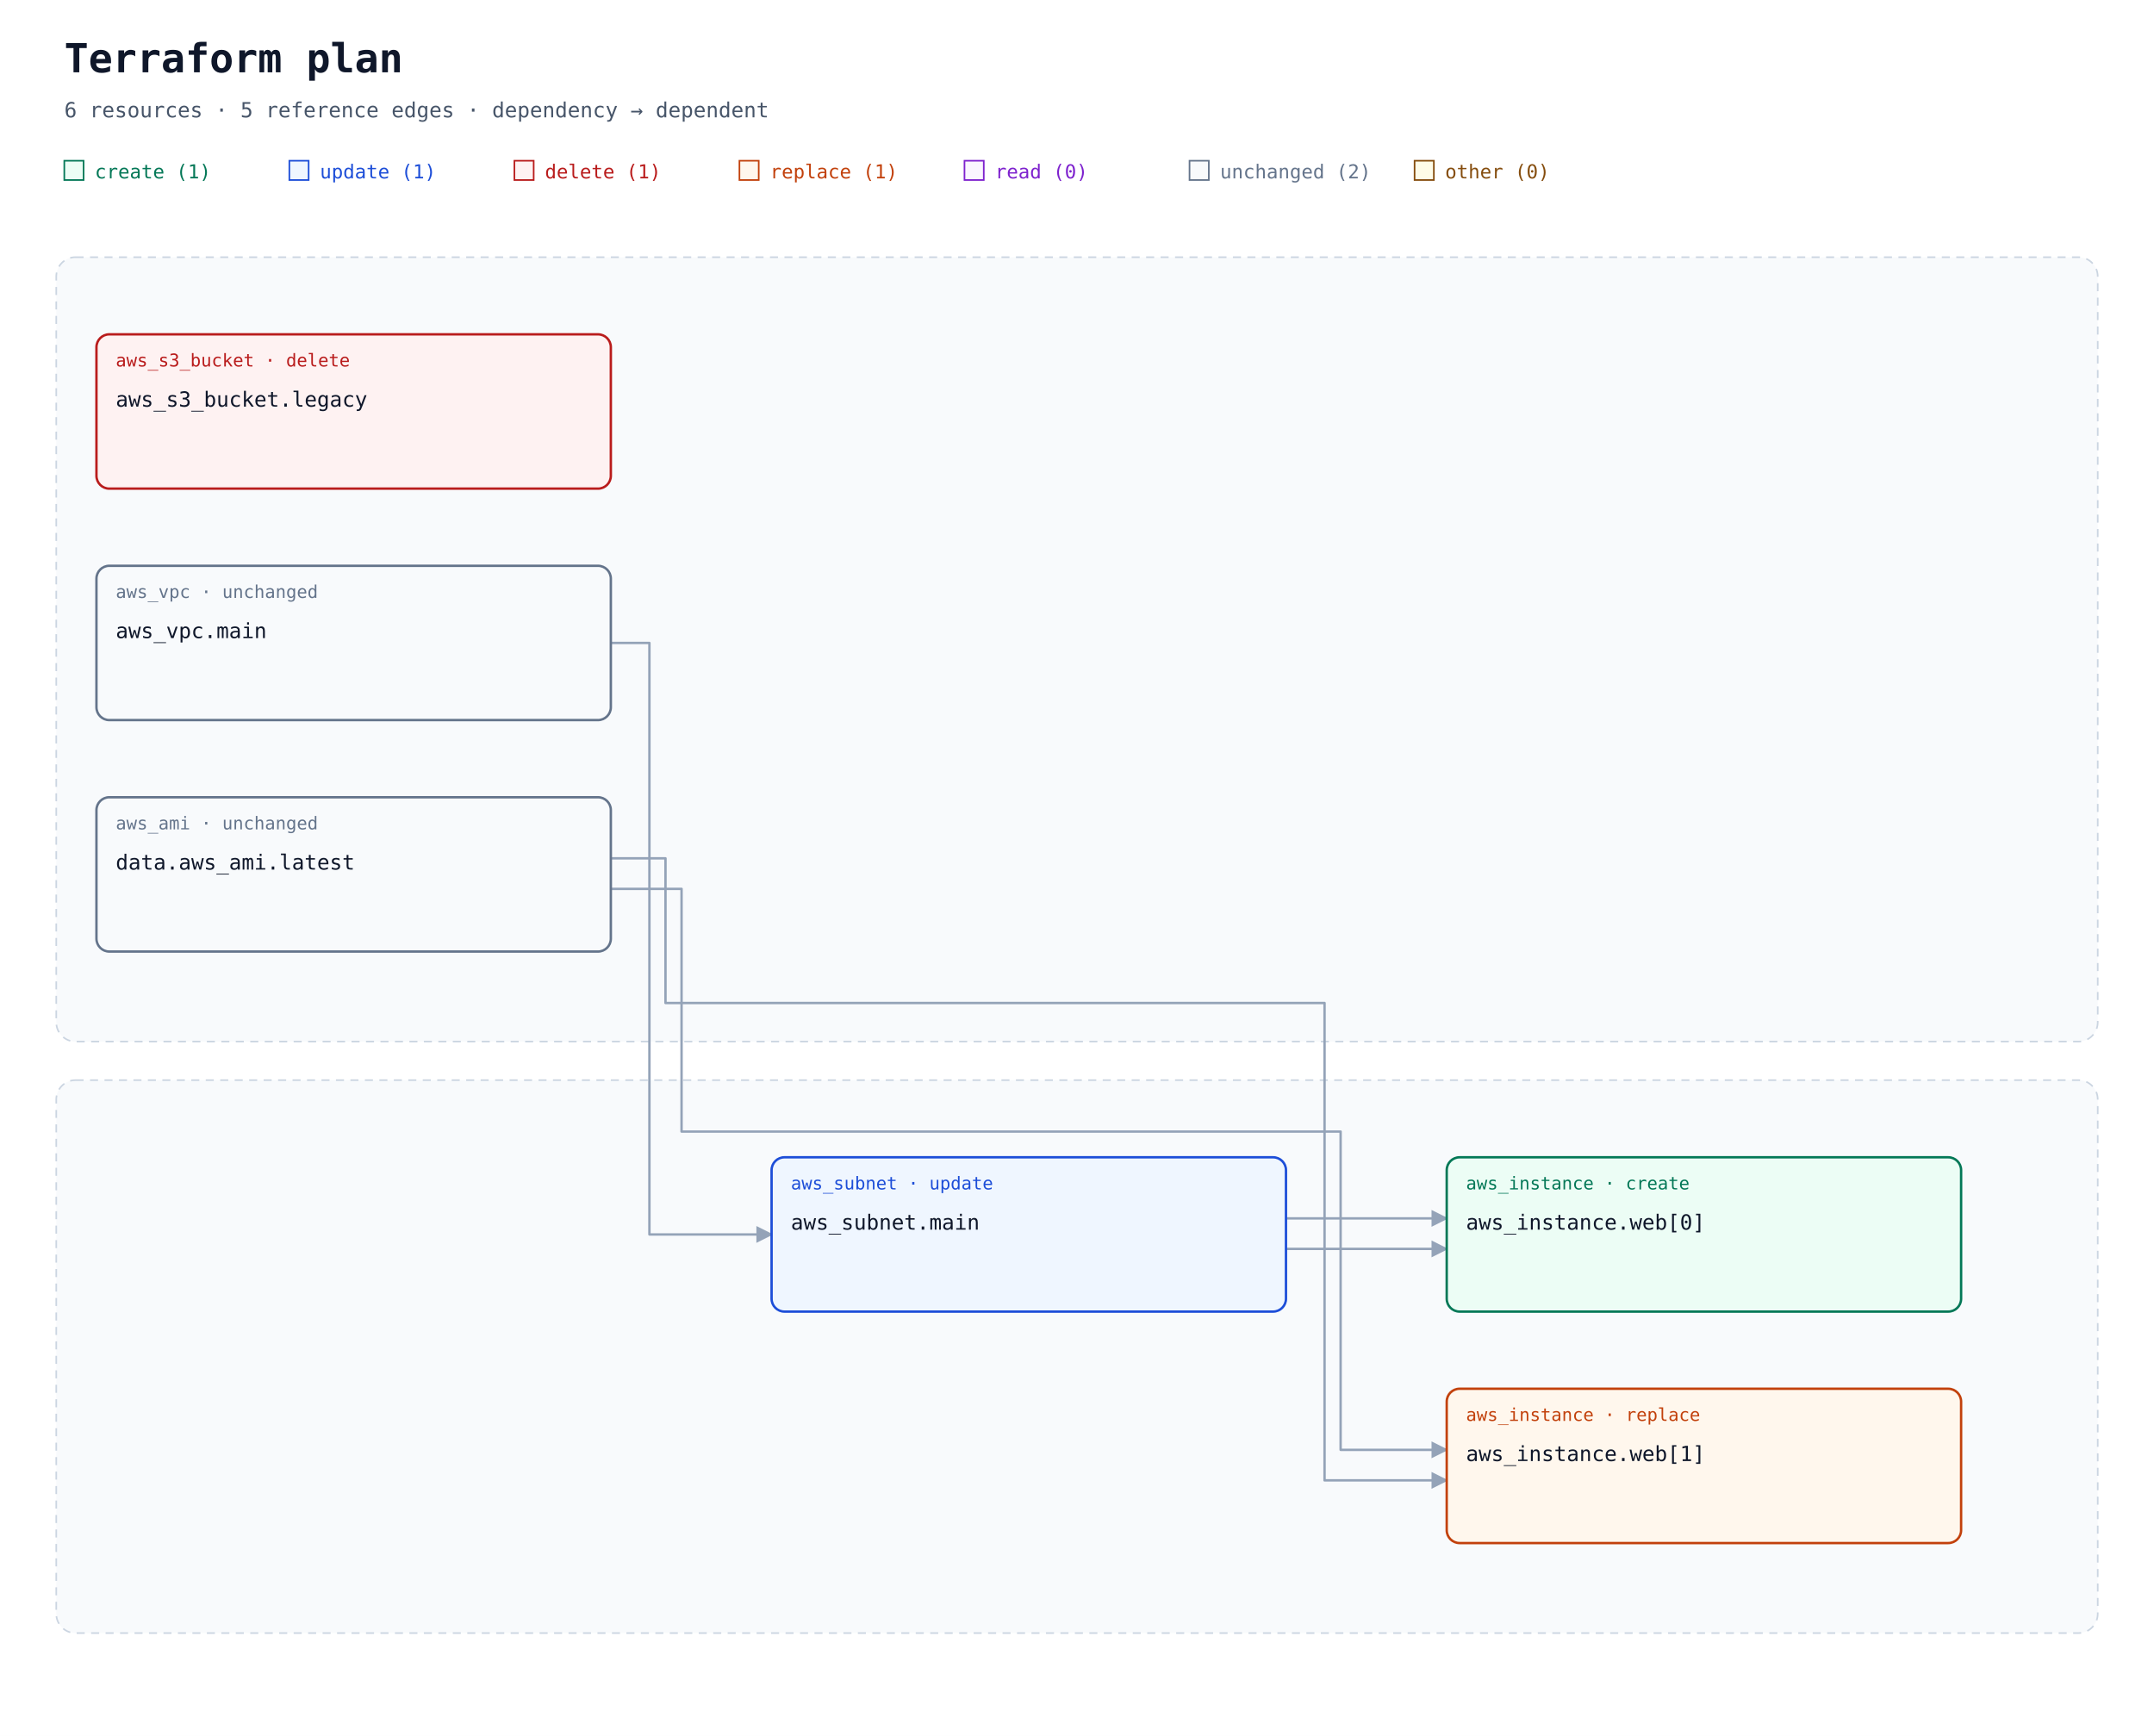
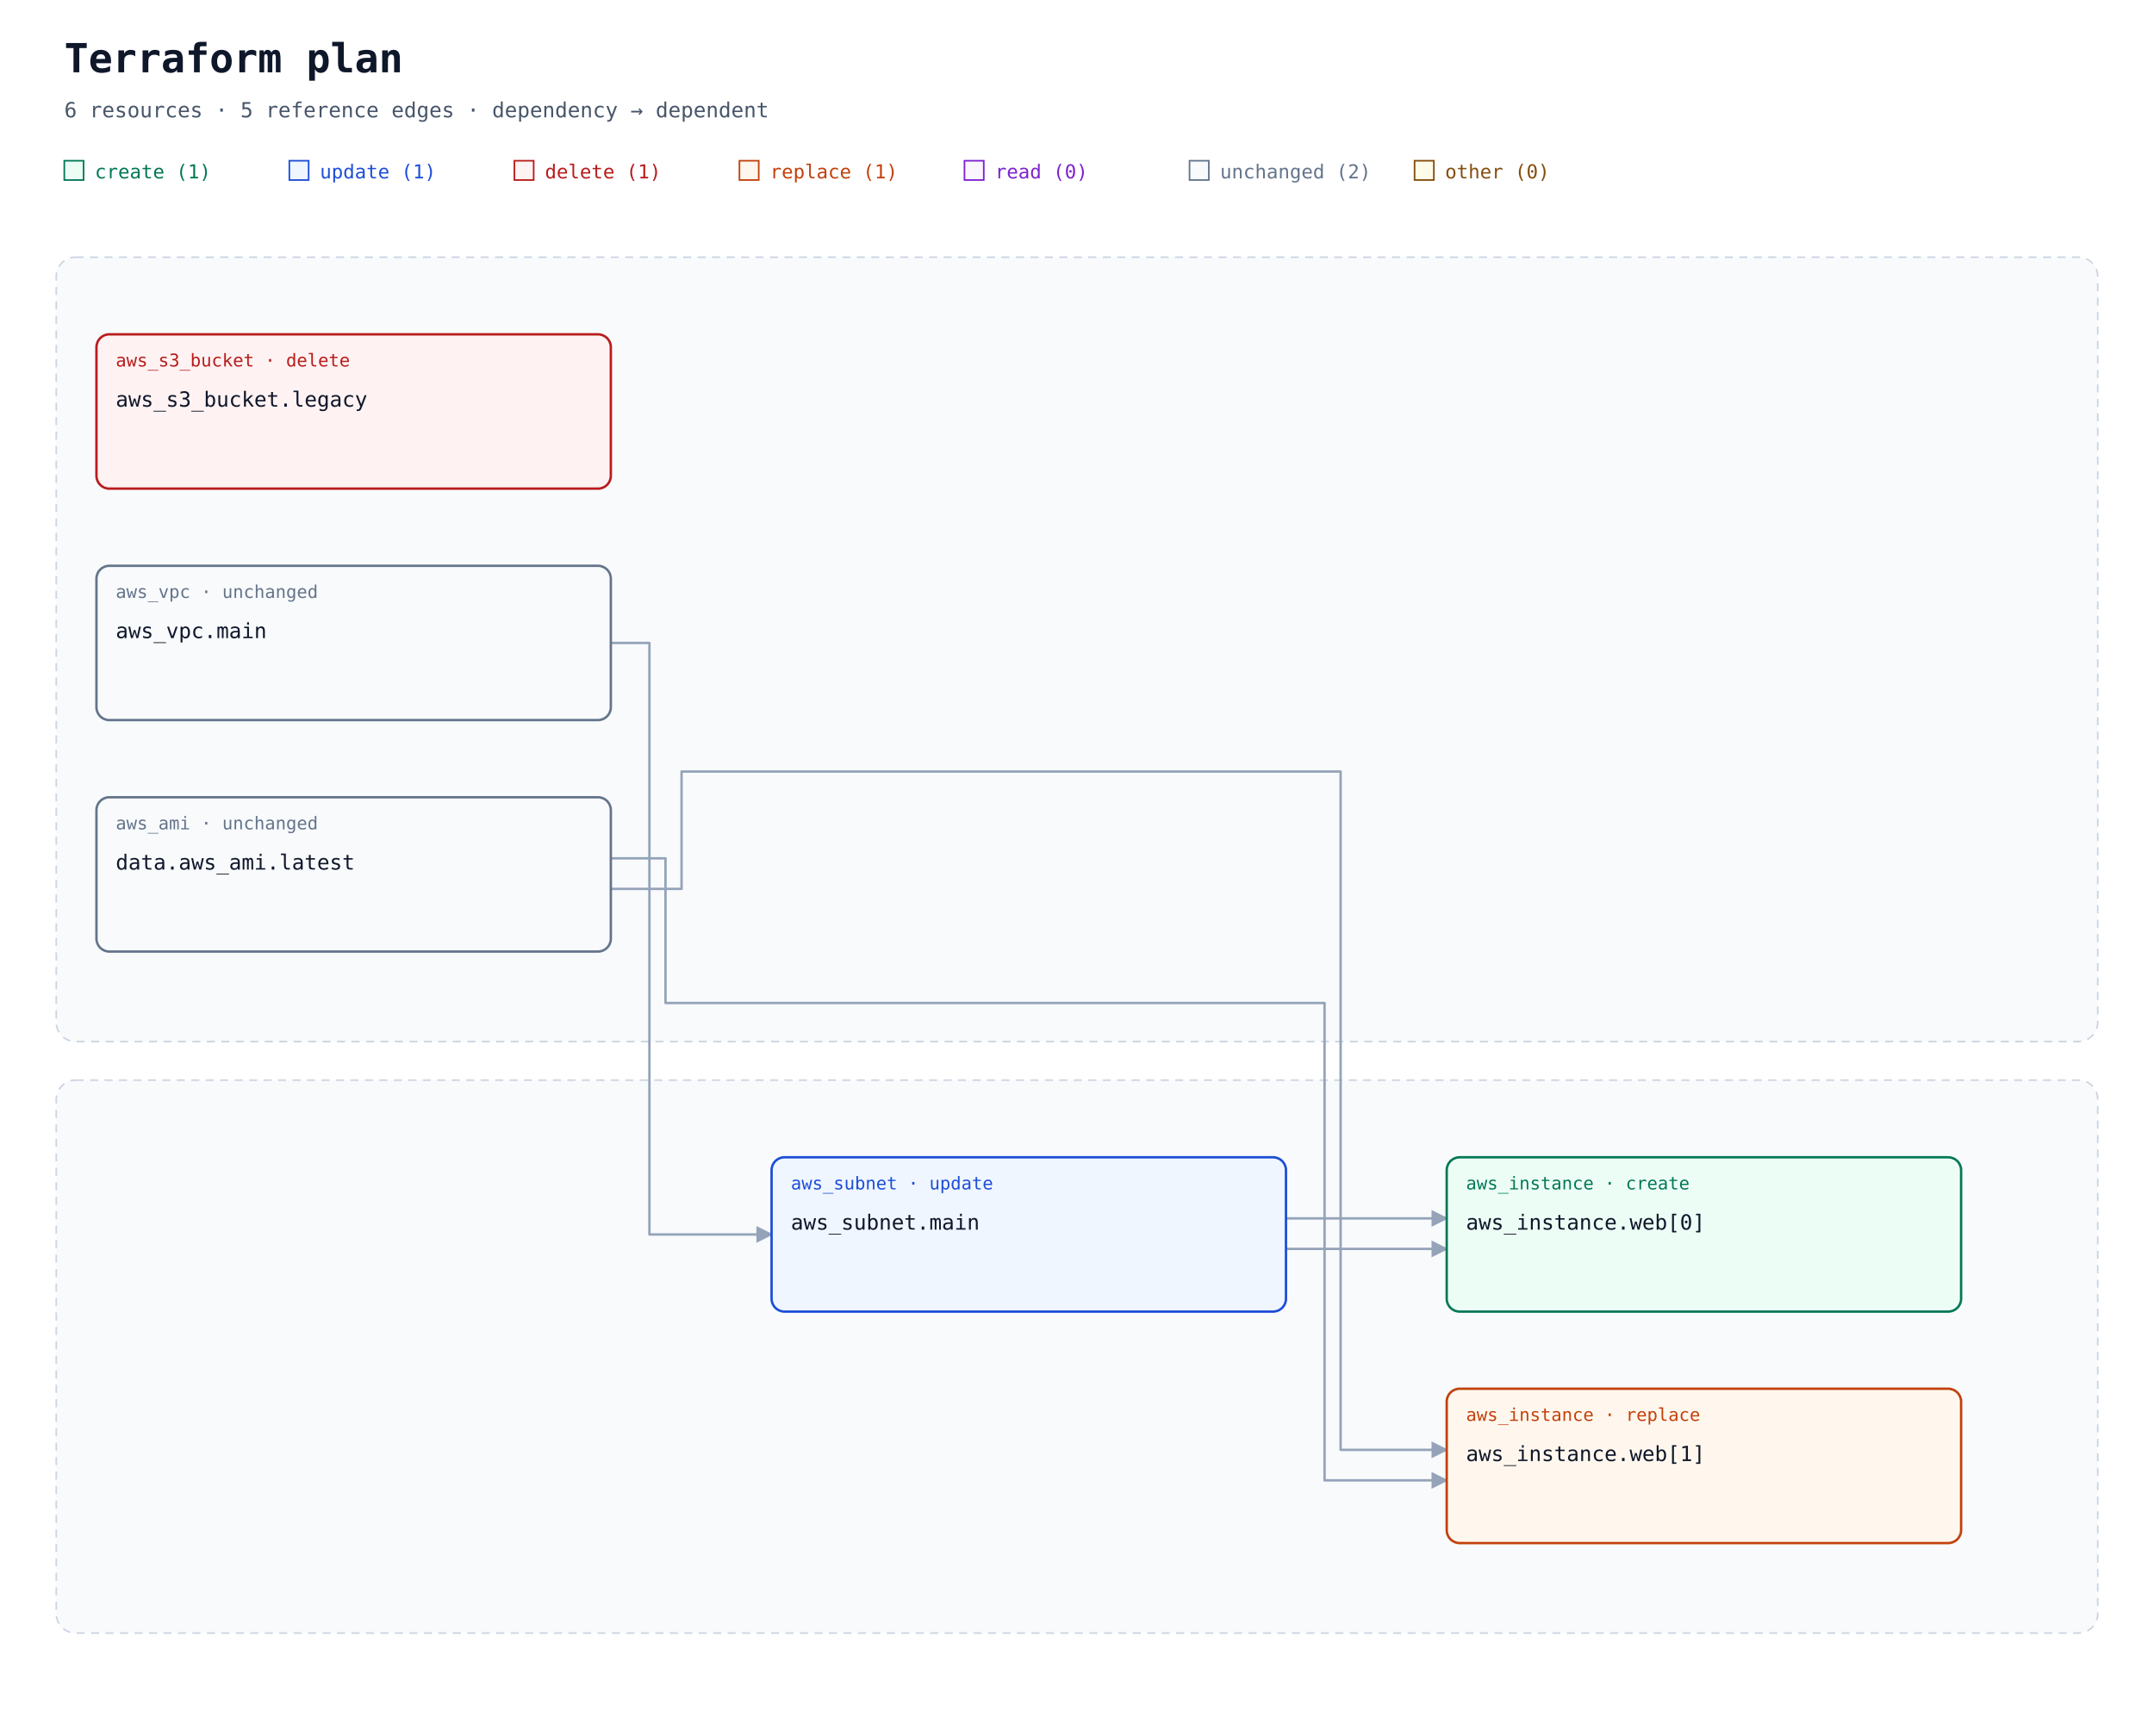
<svg xmlns="http://www.w3.org/2000/svg" width="1340" height="1080" viewBox="0 0 1340 1080" role="img" aria-labelledby="title description">
  <defs>
    <marker id="arrow" viewBox="0 0 10 10" refX="9" refY="5" markerWidth="7" markerHeight="7" orient="auto-start-reverse">
      <path d="M 0 0 L 10 5 L 0 10 z" fill="#94a3b8" />
    </marker>
  </defs>
  <rect width="100%" height="100%" fill="#ffffff" />
  <g font-family="ui-monospace, SFMono-Regular, Consolas, monospace">
    <text x="40" y="45" font-size="25" font-weight="700" fill="#0f172a">Terraform plan</text>
    <text x="40" y="73" font-size="13" fill="#475569">6 resources · 5 reference edges · dependency → dependent</text>
    <rect x="40" y="100" width="12" height="12" fill="#ecfdf5" stroke="#047857" />
    <text x="59" y="111" font-size="12" fill="#047857">create (1)</text>
    <rect x="180" y="100" width="12" height="12" fill="#eff6ff" stroke="#1d4ed8" />
    <text x="199" y="111" font-size="12" fill="#1d4ed8">update (1)</text>
    <rect x="320" y="100" width="12" height="12" fill="#fef2f2" stroke="#b91c1c" />
    <text x="339" y="111" font-size="12" fill="#b91c1c">delete (1)</text>
    <rect x="460" y="100" width="12" height="12" fill="#fff7ed" stroke="#c2410c" />
    <text x="479" y="111" font-size="12" fill="#c2410c">replace (1)</text>
    <rect x="600" y="100" width="12" height="12" fill="#faf5ff" stroke="#7e22ce" />
    <text x="619" y="111" font-size="12" fill="#7e22ce">read (0)</text>
    <rect x="740" y="100" width="12" height="12" fill="#f8fafc" stroke="#64748b" />
    <text x="759" y="111" font-size="12" fill="#64748b">unchanged (2)</text>
    <rect x="880" y="100" width="12" height="12" fill="#fefce8" stroke="#854d0e" />
    <text x="899" y="111" font-size="12" fill="#854d0e">other (0)</text>
    <rect x="35" y="160" width="1270" height="488" rx="12" fill="#f8fafc" stroke="#cbd5e1" stroke-dasharray="5 4" />
    <text x="52" y="185" font-size="13" font-weight="700" fill="#475569" />
    <rect x="35" y="672" width="1270" height="344" rx="12" fill="#f8fafc" stroke="#cbd5e1" stroke-dasharray="5 4" />
    <text x="52" y="697" font-size="13" font-weight="700" fill="#475569" />
    <path d="M 380 400 L 404 400 L 404 768 L 480 768 " fill="none" stroke="#94a3b8" stroke-width="1.5" stroke-linejoin="round" marker-end="url(#arrow)" />
    <path d="M 380 534 L 414 534 L 414 624 L 824 624 L 824 758 L 900 758 " fill="none" stroke="#94a3b8" stroke-width="1.5" stroke-linejoin="round" marker-end="url(#arrow)" />
-     <path d="M 380 553 L 424 553 L 424 704 L 834 704 L 834 902 L 900 902 " fill="none" stroke="#94a3b8" stroke-width="1.5" stroke-linejoin="round" marker-end="url(#arrow)" />
+     <path d="M 380 553 L 424 553 L 424 480 L 834 480 L 834 902 L 900 902 " fill="none" stroke="#94a3b8" stroke-width="1.5" stroke-linejoin="round" marker-end="url(#arrow)" />
    <path d="M 800 758 L 824 758 L 824 777 L 900 777 " fill="none" stroke="#94a3b8" stroke-width="1.5" stroke-linejoin="round" marker-end="url(#arrow)" />
    <path d="M 800 777 L 824 777 L 824 921 L 900 921 " fill="none" stroke="#94a3b8" stroke-width="1.5" stroke-linejoin="round" marker-end="url(#arrow)" />
    <g id="resource-0">
      <rect x="60" y="208" width="320" height="96" rx="8" fill="#fef2f2" stroke="#b91c1c" stroke-width="1.5" />
      <text x="72" y="228" font-size="11" fill="#b91c1c">aws_s3_bucket · delete</text>
      <text x="72" y="253" font-size="13" fill="#0f172a">aws_s3_bucket.legacy</text>
    </g>
    <g id="resource-1">
      <rect x="60" y="352" width="320" height="96" rx="8" fill="#f8fafc" stroke="#64748b" stroke-width="1.5" />
      <text x="72" y="372" font-size="11" fill="#64748b">aws_vpc · unchanged</text>
      <text x="72" y="397" font-size="13" fill="#0f172a">aws_vpc.main</text>
    </g>
    <g id="resource-2">
      <rect x="60" y="496" width="320" height="96" rx="8" fill="#f8fafc" stroke="#64748b" stroke-width="1.5" />
      <text x="72" y="516" font-size="11" fill="#64748b">aws_ami · unchanged</text>
      <text x="72" y="541" font-size="13" fill="#0f172a">data.aws_ami.latest</text>
    </g>
    <g id="resource-3">
      <rect x="900" y="720" width="320" height="96" rx="8" fill="#ecfdf5" stroke="#047857" stroke-width="1.5" />
      <text x="912" y="740" font-size="11" fill="#047857">aws_instance · create</text>
      <text x="912" y="765" font-size="13" fill="#0f172a">aws_instance.web[0]</text>
    </g>
    <g id="resource-4">
      <rect x="900" y="864" width="320" height="96" rx="8" fill="#fff7ed" stroke="#c2410c" stroke-width="1.5" />
      <text x="912" y="884" font-size="11" fill="#c2410c">aws_instance · replace</text>
      <text x="912" y="909" font-size="13" fill="#0f172a">aws_instance.web[1]</text>
    </g>
    <g id="resource-5">
      <rect x="480" y="720" width="320" height="96" rx="8" fill="#eff6ff" stroke="#1d4ed8" stroke-width="1.5" />
      <text x="492" y="740" font-size="11" fill="#1d4ed8">aws_subnet · update</text>
      <text x="492" y="765" font-size="13" fill="#0f172a">aws_subnet.main</text>
    </g>
  </g>
</svg>
